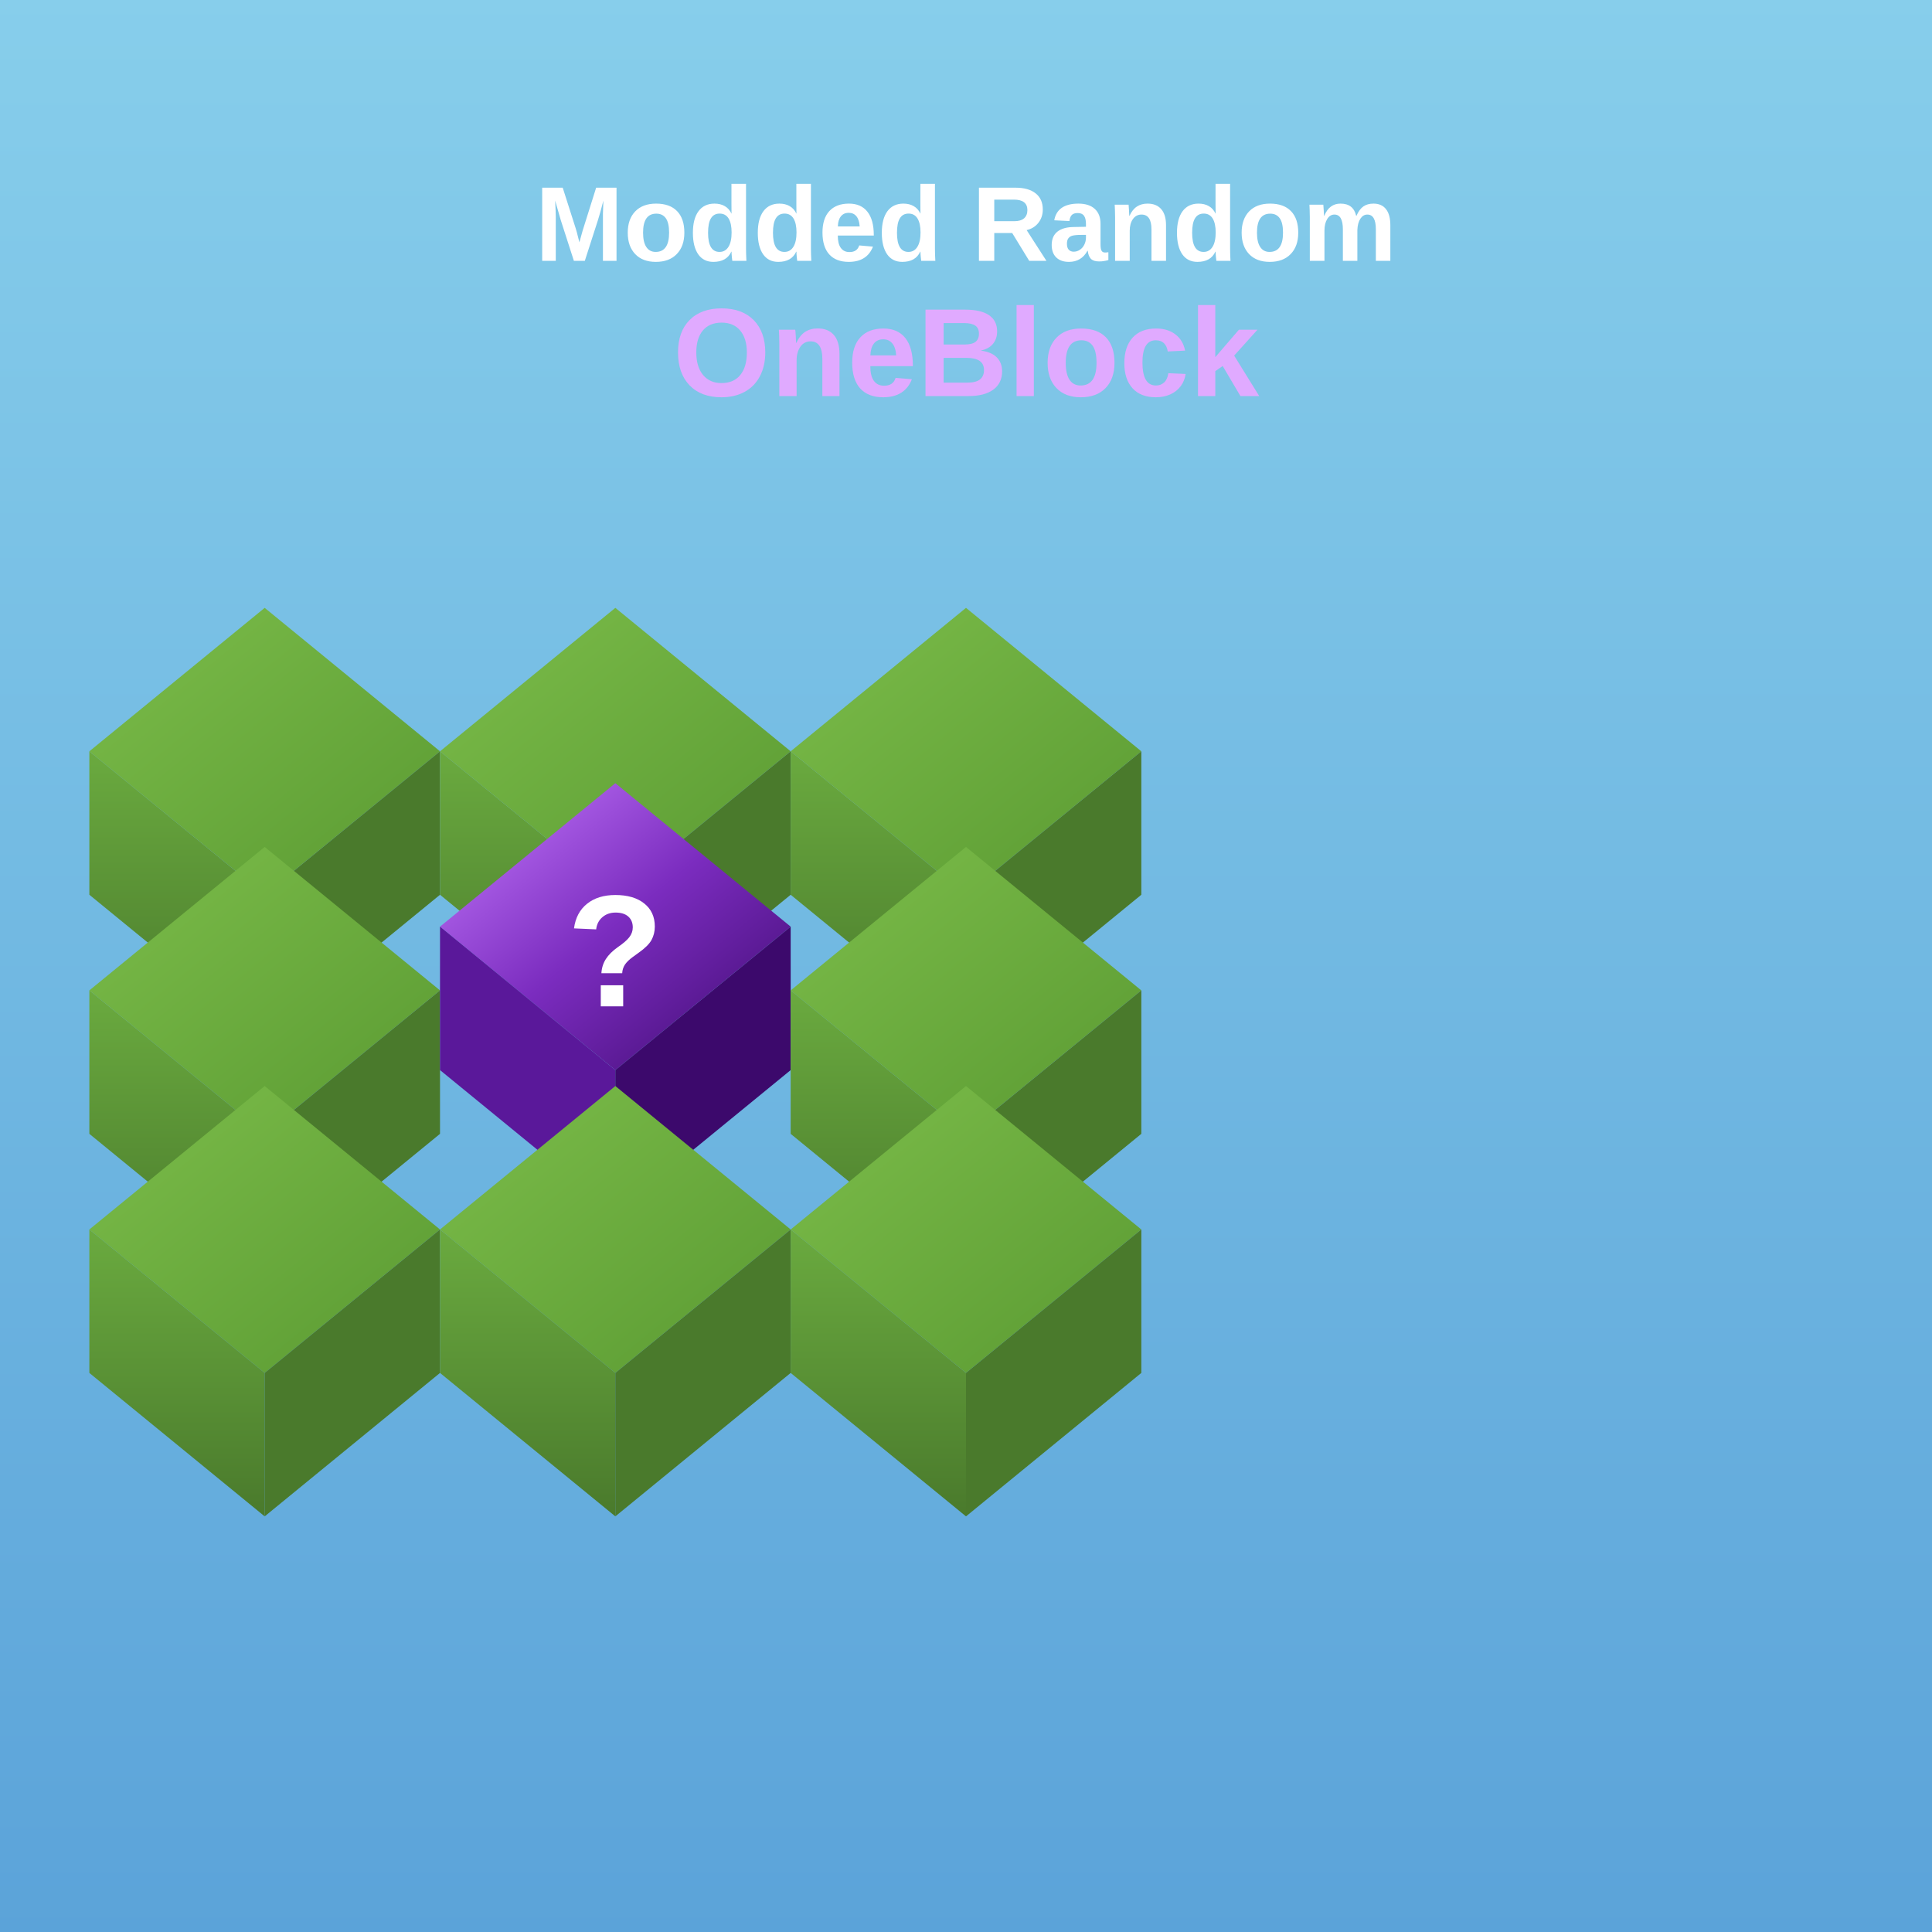
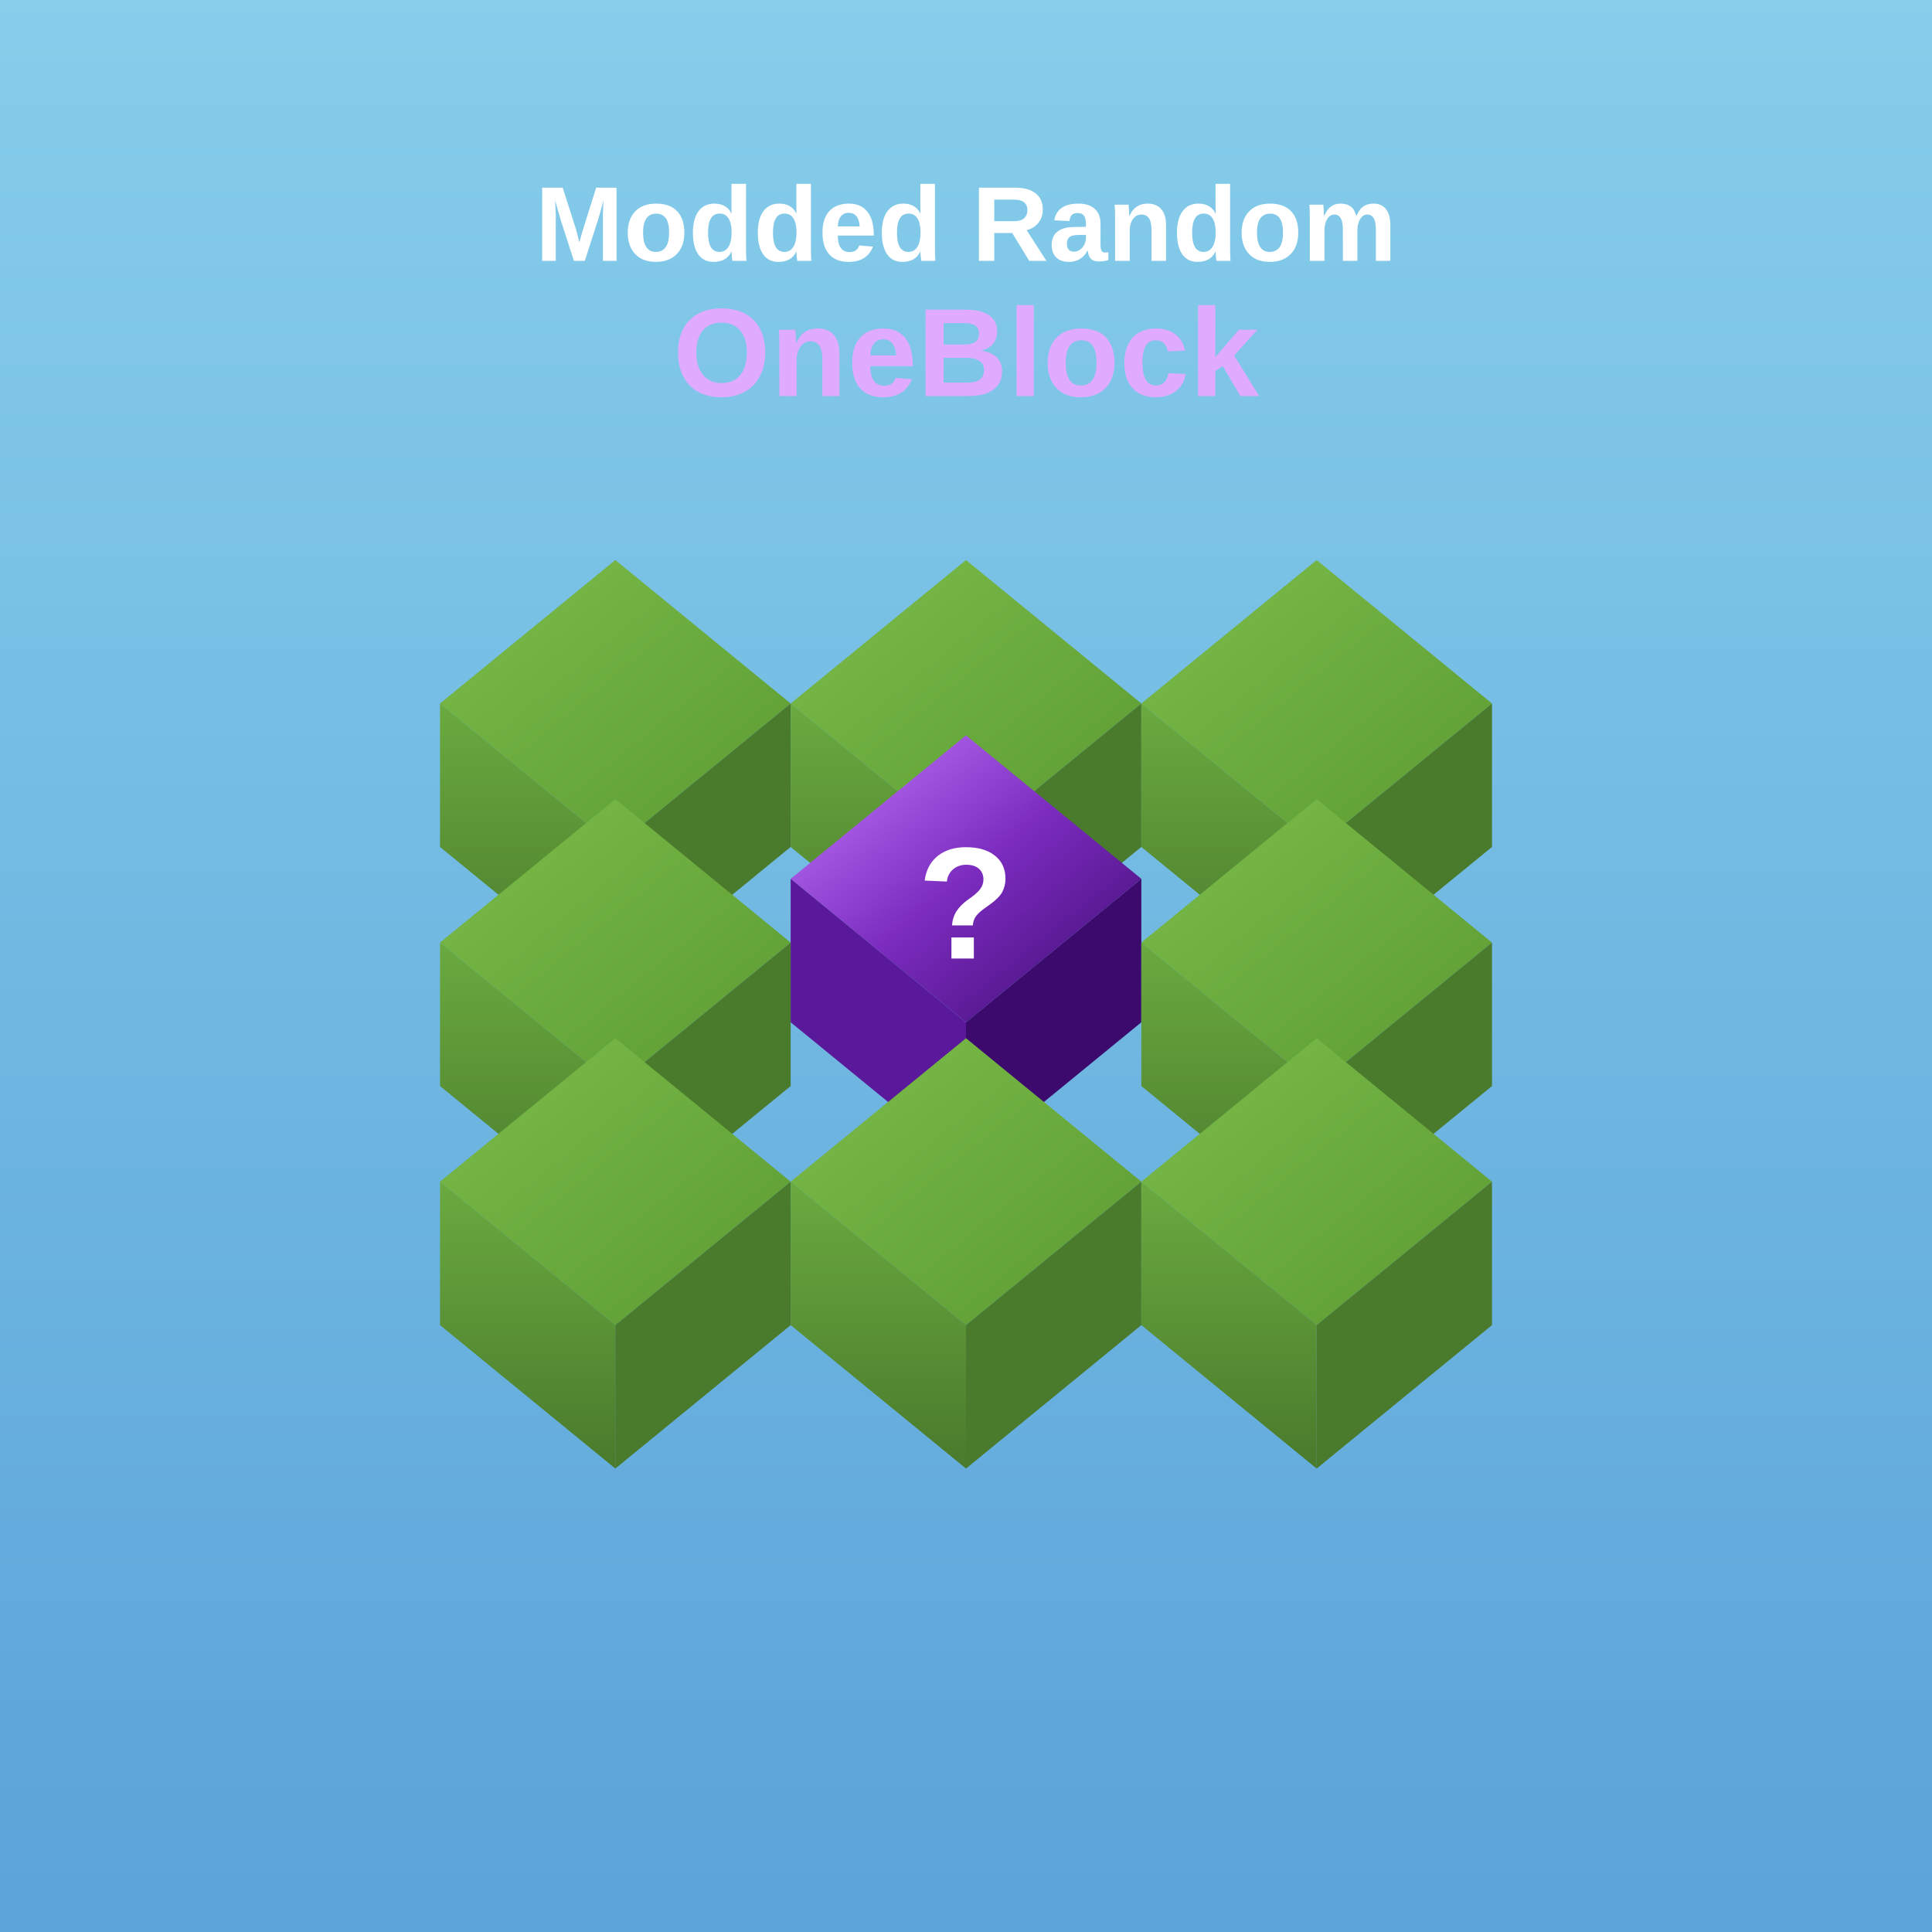
<svg xmlns="http://www.w3.org/2000/svg" viewBox="0 0 400 400" role="img" aria-label="Modded Random OneBlock — 3x3 grass with mystery block">
  <defs>
    <linearGradient id="sky" x1="0" y1="0" x2="0" y2="1">
      <stop offset="0%" stop-color="#87ceeb" />
      <stop offset="100%" stop-color="#5ba3d9" />
    </linearGradient>
    <linearGradient id="grass-top" x1="0" y1="0" x2="1" y2="1">
      <stop offset="0%" stop-color="#7cbd4a" />
      <stop offset="100%" stop-color="#5a9a32" />
    </linearGradient>
    <linearGradient id="grass-side" x1="0" y1="0" x2="0" y2="1">
      <stop offset="0%" stop-color="#6aaa3f" />
      <stop offset="100%" stop-color="#4a7a2c" />
    </linearGradient>
    <linearGradient id="mystery" x1="0" y1="0" x2="1" y2="1">
      <stop offset="0%" stop-color="#c77dff" />
      <stop offset="50%" stop-color="#7b2cbf" />
      <stop offset="100%" stop-color="#3c096c" />
    </linearGradient>
    <g id="grass-iso">
      <polygon points="0,-18 22,0 0,18 -22,0" fill="url(#grass-top)" />
      <polygon points="-22,0 0,18 0,36 -22,18" fill="url(#grass-side)" />
      <polygon points="22,0 0,18 0,36 22,18" fill="#4a7a2c" />
    </g>
    <g id="mystery-iso">
      <polygon points="0,-26 22,-8 0,10 -22,-8" fill="url(#mystery)" />
      <polygon points="-22,-8 0,10 0,28 -22,10" fill="#5a189a" />
      <polygon points="22,-8 0,10 0,28 22,10" fill="#3c096c" />
      <text x="0" y="2" text-anchor="middle" font-family="Arial, Helvetica, sans-serif" font-size="20" font-weight="bold" fill="#ffffff">?</text>
    </g>
  </defs>
  <rect width="400" height="400" fill="url(#sky)" />
  <text x="200" y="54" text-anchor="middle" font-family="Arial, Helvetica, sans-serif" font-size="22" font-weight="700" fill="#ffffff">Modded Random</text>
  <text x="200" y="82" text-anchor="middle" font-family="Arial, Helvetica, sans-serif" font-size="26" font-weight="800" fill="#e0aaff">OneBlock</text>
-   <g transform="translate(200 210) scale(1.65) translate(-22 5)">
+   <g transform="translate(200 210) scale(1.65) translate(22 -1)">
    <g transform="translate(-66,-38)">
      <use href="#grass-iso" />
    </g>
    <g transform="translate(-22,-38)">
      <use href="#grass-iso" />
    </g>
    <g transform="translate(22,-38)">
      <use href="#grass-iso" />
    </g>
    <g transform="translate(-66,-8)">
      <use href="#grass-iso" />
    </g>
    <g transform="translate(-22,-8)">
      <use href="#mystery-iso" />
    </g>
    <g transform="translate(22,-8)">
      <use href="#grass-iso" />
    </g>
    <g transform="translate(-66,22)">
      <use href="#grass-iso" />
    </g>
    <g transform="translate(-22,22)">
      <use href="#grass-iso" />
    </g>
    <g transform="translate(22,22)">
      <use href="#grass-iso" />
    </g>
  </g>
</svg>
